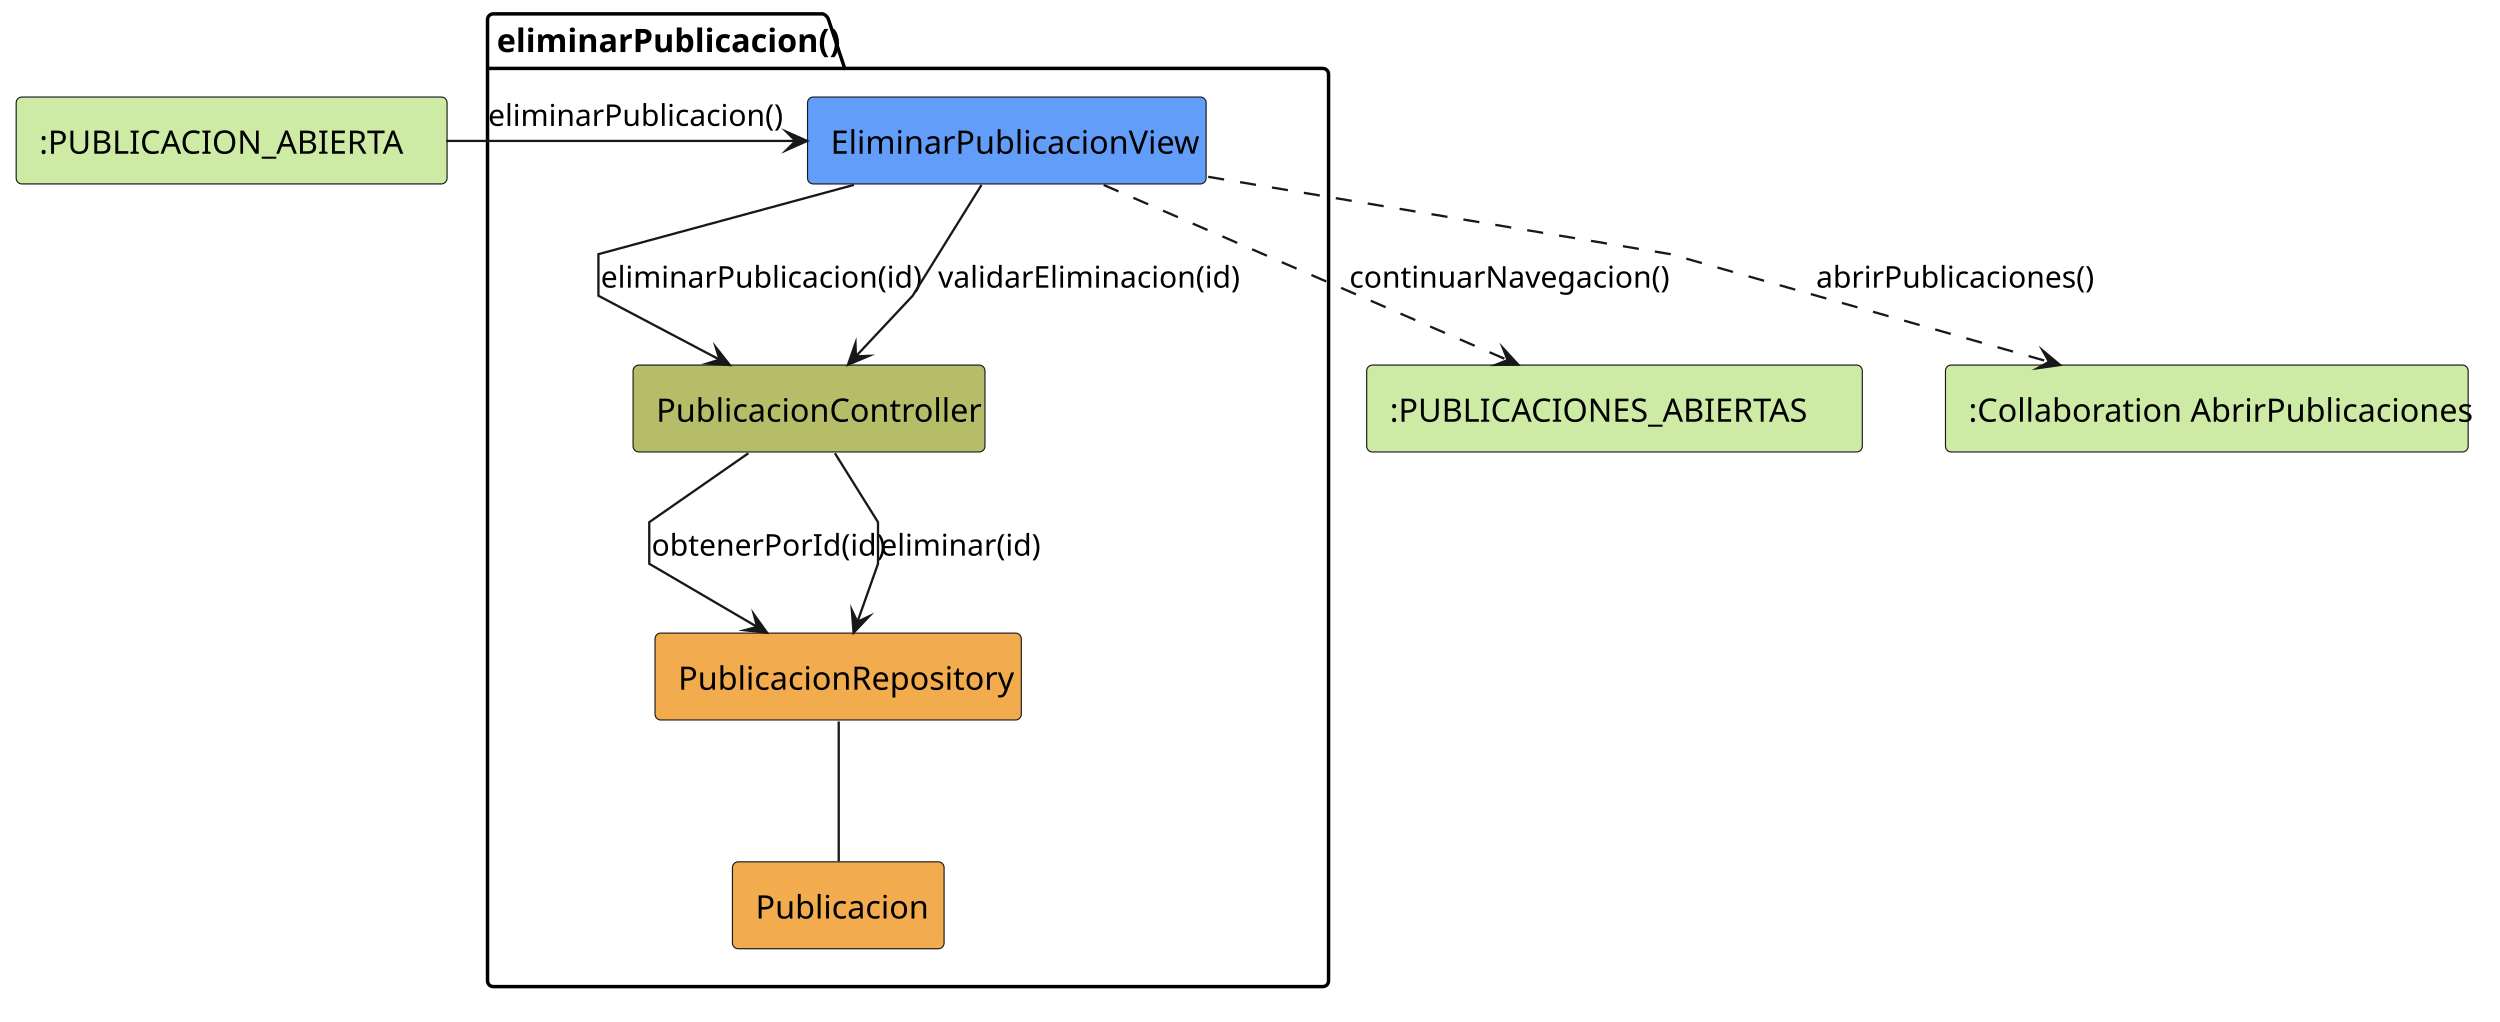
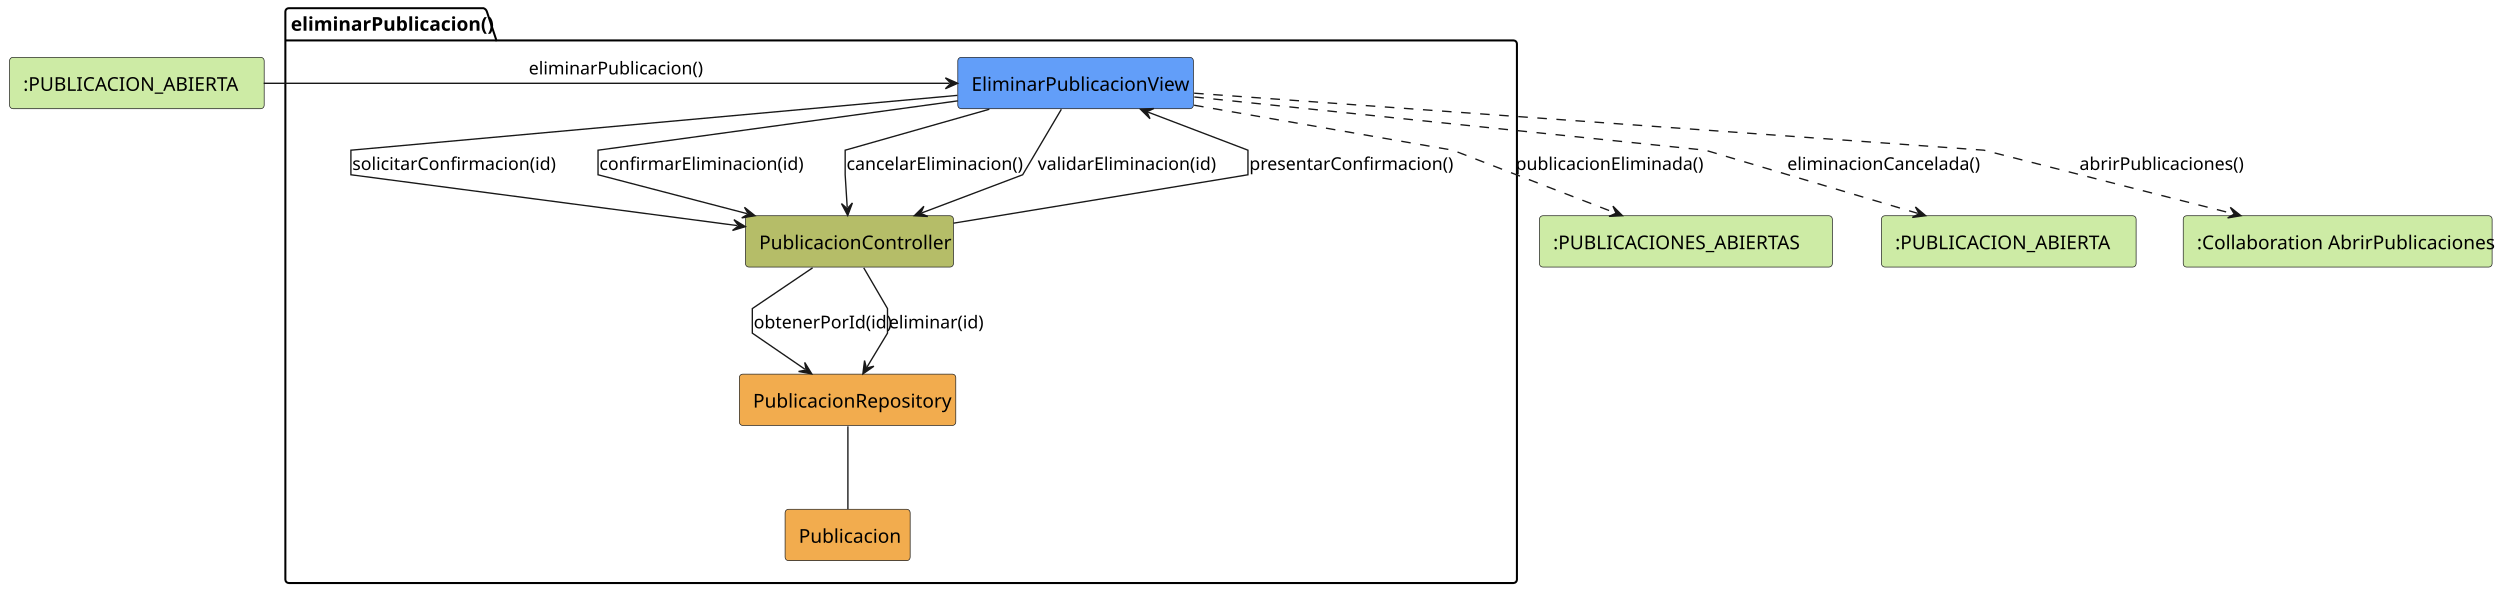
- <svg xmlns="http://www.w3.org/2000/svg" contentStyleType="text/css" data-diagram-type="DESCRIPTION" height="442px" preserveAspectRatio="none" style="width:1082px;height:442px;background:#FFFFFF;" version="1.1" viewBox="0 0 1082 442" width="1082px" zoomAndPan="magnify">
+ <svg xmlns="http://www.w3.org/2000/svg" contentStyleType="text/css" data-diagram-type="DESCRIPTION" height="434px" preserveAspectRatio="none" style="width:1831px;height:434px;background:#FFFFFF;" version="1.1" viewBox="0 0 1831 434" width="1831px" zoomAndPan="magnify">
  <defs />
  <g>
-     <g class="cluster" data-qualified-name="eliminarPublicacion" data-source-line="4" id="ent0002">
-       <path d="M213.5,6 L356.086,6 A3.75,3.75 0 0 1 358.586,8.5 L365.586,29.609 L572.5,29.609 A2.5,2.5 0 0 1 575,32.109 L575,424.5 A2.5,2.5 0 0 1 572.5,427 L213.5,427 A2.5,2.5 0 0 1 211,424.5 L211,8.5 A2.5,2.5 0 0 1 213.5,6" fill="none" style="stroke:#000000;stroke-width:1.5;" />
-       <line style="stroke:#000000;stroke-width:1.5;" x1="211" x2="365.586" y1="29.609" y2="29.609" />
-       <text fill="#000000" font-family="sans-serif" font-size="14" font-weight="700" lengthAdjust="spacing" textLength="141.586" x="215" y="22.533">eliminarPublicacion()</text>
+     <g class="cluster" data-entity="eliminarPublicacion" data-source-line="4" data-uid="ent0003" id="cluster_eliminarPublicacion">
+       <path d="M211.5,6 L354.086,6 A3.75,3.75 0 0 1 356.586,8.5 L363.586,29.609 L1108.5,29.609 A2.5,2.5 0 0 1 1111,32.109 L1111,424.5 A2.5,2.5 0 0 1 1108.5,427 L211.5,427 A2.5,2.5 0 0 1 209,424.5 L209,8.5 A2.5,2.5 0 0 1 211.5,6" fill="none" style="stroke:#000000;stroke-width:1.5;" />
+       <line style="stroke:#000000;stroke-width:1.5;" x1="209" x2="363.586" y1="29.609" y2="29.609" />
+       <text fill="#000000" font-family="sans-serif" font-size="14" font-weight="bold" lengthAdjust="spacing" textLength="141.586" x="213" y="22.533">eliminarPublicacion()</text>
    </g>
-     <g class="entity" data-qualified-name="eliminarPublicacion.EliminarPublicacionView" data-source-line="5" id="ent0003">
-       <rect fill="#629EF9" height="37.609" rx="2.5" ry="2.5" style="stroke:#181818;stroke-width:0.5;" width="172.51" x="349.5" y="42" />
-       <text fill="#000000" font-family="sans-serif" font-size="14" lengthAdjust="spacing" textLength="152.51" x="359.5" y="66.533">EliminarPublicacionView</text>
+     <g class="entity" data-entity="EliminarPublicacionView" data-source-line="5" data-uid="ent0004" id="entity_EliminarPublicacionView">
+       <rect fill="#629EF9" height="37.609" rx="2.5" ry="2.5" style="stroke:#181818;stroke-width:0.5;" width="172.51" x="701.5" y="42" />
+       <text fill="#000000" font-family="sans-serif" font-size="14" lengthAdjust="spacing" textLength="152.51" x="711.5" y="66.533">EliminarPublicacionView</text>
    </g>
-     <g class="entity" data-qualified-name="eliminarPublicacion.PublicacionController" data-source-line="6" id="ent0004">
-       <rect fill="#B5BD68" height="37.609" rx="2.5" ry="2.5" style="stroke:#181818;stroke-width:0.5;" width="152.289" x="274" y="158" />
-       <text fill="#000000" font-family="sans-serif" font-size="14" lengthAdjust="spacing" textLength="132.289" x="284" y="182.533">PublicacionController</text>
+     <g class="entity" data-entity="PublicacionController" data-source-line="6" data-uid="ent0005" id="entity_PublicacionController">
+       <rect fill="#B5BD68" height="37.609" rx="2.5" ry="2.5" style="stroke:#181818;stroke-width:0.5;" width="152.289" x="546" y="158" />
+       <text fill="#000000" font-family="sans-serif" font-size="14" lengthAdjust="spacing" textLength="132.289" x="556" y="182.533">PublicacionController</text>
    </g>
-     <g class="entity" data-qualified-name="eliminarPublicacion.PublicacionRepository" data-source-line="7" id="ent0005">
-       <rect fill="#F2AC4E" height="37.609" rx="2.5" ry="2.5" style="stroke:#181818;stroke-width:0.5;" width="158.517" x="283.5" y="274" />
-       <text fill="#000000" font-family="sans-serif" font-size="14" lengthAdjust="spacing" textLength="138.517" x="293.5" y="298.533">PublicacionRepository</text>
+     <g class="entity" data-entity="PublicacionRepository" data-source-line="7" data-uid="ent0006" id="entity_PublicacionRepository">
+       <rect fill="#F2AC4E" height="37.609" rx="2.5" ry="2.5" style="stroke:#181818;stroke-width:0.5;" width="158.517" x="541.5" y="274" />
+       <text fill="#000000" font-family="sans-serif" font-size="14" lengthAdjust="spacing" textLength="138.517" x="551.5" y="298.533">PublicacionRepository</text>
    </g>
-     <g class="entity" data-qualified-name="eliminarPublicacion.Publicacion" data-source-line="8" id="ent0006">
-       <rect fill="#F2AC4E" height="37.609" rx="2.5" ry="2.5" style="stroke:#181818;stroke-width:0.5;" width="91.6" x="317" y="373" />
-       <text fill="#000000" font-family="sans-serif" font-size="14" lengthAdjust="spacing" textLength="71.6" x="327" y="397.533">Publicacion</text>
+     <g class="entity" data-entity="Publicacion" data-source-line="8" data-uid="ent0007" id="entity_Publicacion">
+       <rect fill="#F2AC4E" height="37.609" rx="2.5" ry="2.5" style="stroke:#181818;stroke-width:0.5;" width="91.6" x="575" y="373" />
+       <text fill="#000000" font-family="sans-serif" font-size="14" lengthAdjust="spacing" textLength="71.6" x="585" y="397.533">Publicacion</text>
    </g>
-     <g class="entity" data-qualified-name="EstadoEntrada" data-source-line="3" id="ent0001">
+     <g class="entity" data-entity="EstadoEntrada" data-source-line="3" data-uid="ent0002" id="entity_EstadoEntrada">
      <rect fill="#CDEBA5" height="37.609" rx="2.5" ry="2.5" style="stroke:#181818;stroke-width:0.5;" width="186.489" x="7" y="42" />
      <text fill="#000000" font-family="sans-serif" font-size="14" lengthAdjust="spacing" textLength="166.489" x="17" y="66.533">:PUBLICACION_ABIERTA</text>
    </g>
-     <g class="entity" data-qualified-name="EstadoSalida" data-source-line="11" id="ent0007">
-       <rect fill="#CDEBA5" height="37.609" rx="2.5" ry="2.5" style="stroke:#181818;stroke-width:0.5;" width="214.503" x="591.5" y="158" />
-       <text fill="#000000" font-family="sans-serif" font-size="14" lengthAdjust="spacing" textLength="194.503" x="601.5" y="182.533">:PUBLICACIONES_ABIERTAS</text>
+     <g class="entity" data-entity="EstadoSalidaExitosa" data-source-line="11" data-uid="ent0008" id="entity_EstadoSalidaExitosa">
+       <rect fill="#CDEBA5" height="37.609" rx="2.5" ry="2.5" style="stroke:#181818;stroke-width:0.5;" width="214.503" x="1127.5" y="158" />
+       <text fill="#000000" font-family="sans-serif" font-size="14" lengthAdjust="spacing" textLength="194.503" x="1137.5" y="182.533">:PUBLICACIONES_ABIERTAS</text>
    </g>
-     <g class="entity" data-qualified-name="AbrirPublicaciones" data-source-line="12" id="ent0008">
-       <rect fill="#CDEBA5" height="37.609" rx="2.5" ry="2.5" style="stroke:#181818;stroke-width:0.5;" width="226.22" x="842" y="158" />
-       <text fill="#000000" font-family="sans-serif" font-size="14" lengthAdjust="spacing" textLength="206.22" x="852" y="182.533">:Collaboration AbrirPublicaciones</text>
+     <g class="entity" data-entity="EstadoSalidaCancelada" data-source-line="12" data-uid="ent0009" id="entity_EstadoSalidaCancelada">
+       <rect fill="#CDEBA5" height="37.609" rx="2.5" ry="2.5" style="stroke:#181818;stroke-width:0.5;" width="186.489" x="1378" y="158" />
+       <text fill="#000000" font-family="sans-serif" font-size="14" lengthAdjust="spacing" textLength="166.489" x="1388" y="182.533">:PUBLICACION_ABIERTA</text>
    </g>
-     <g class="link" data-entity-1="ent0001" data-entity-2="ent0003" data-link-type="dependency" data-source-line="14" id="lnk9">
-       <path d="M193.15,61 C241.99,61 296.45,61 344.31,61" fill="none" id="EstadoEntrada-to-EliminarPublicacionView" style="stroke:#181818;stroke-width:1;" />
-       <polygon fill="#181818" points="349.31,61,340.31,57,344.31,61,340.31,65,349.31,61" style="stroke:#181818;stroke-width:1;stroke-linejoin:miter;stroke-miterlimit:10;" />
-       <text fill="#000000" font-family="sans-serif" font-size="13" lengthAdjust="spacing" textLength="120.656" x="211.25" y="54.495">eliminarPublicacion()</text>
+     <g class="entity" data-entity="AbrirPublicaciones" data-source-line="13" data-uid="ent0010" id="entity_AbrirPublicaciones">
+       <rect fill="#CDEBA5" height="37.609" rx="2.5" ry="2.5" style="stroke:#181818;stroke-width:0.5;" width="226.22" x="1599" y="158" />
+       <text fill="#000000" font-family="sans-serif" font-size="14" lengthAdjust="spacing" textLength="206.22" x="1609" y="182.533">:Collaboration AbrirPublicaciones</text>
    </g>
-     <g class="link" data-entity-1="ent0003" data-entity-2="ent0004" data-link-type="dependency" data-source-line="16" id="lnk10">
-       <path d="M369.59,80.01 C319.36,93.63 259,110 259,110 C259,110 259,128 259,128 C259,128 285.607,142.038 311.437,155.658" fill="none" id="EliminarPublicacionView-to-PublicacionController" style="stroke:#181818;stroke-width:1;" />
-       <polygon fill="#181818" points="315.86,157.99,309.765,150.254,311.437,155.658,306.033,157.33,315.86,157.99" style="stroke:#181818;stroke-width:1;stroke-linejoin:miter;stroke-miterlimit:10;" />
-       <text fill="#000000" font-family="sans-serif" font-size="13" lengthAdjust="spacing" textLength="130.774" x="260" y="124.495">eliminarPublicacion(id)</text>
+     <g class="link" data-entity-1="EstadoEntrada" data-entity-2="EliminarPublicacionView" data-source-line="15" data-uid="lnk11" id="link_EstadoEntrada_EliminarPublicacionView">
+       <path d="M193.14,61 C326.86,61 565.39,61 695.39,61" fill="none" id="EstadoEntrada-to-EliminarPublicacionView" style="stroke:#181818;stroke-width:1;" />
+       <polygon fill="#181818" points="701.39,61,692.39,57,696.39,61,692.39,65,701.39,61" style="stroke:#181818;stroke-width:1;" />
+       <text fill="#000000" font-family="sans-serif" font-size="13" lengthAdjust="spacing" textLength="120.656" x="387.25" y="54.495">eliminarPublicacion()</text>
    </g>
-     <g class="link" data-entity-1="ent0003" data-entity-2="ent0004" data-link-type="dependency" data-source-line="17" id="lnk11">
-       <path d="M424.8,80.03 C412.66,99.58 395,128 395,128 C395,128 383.181,140.614 370.431,154.204" fill="none" id="EliminarPublicacionView-to-PublicacionController-1" style="stroke:#181818;stroke-width:1;" />
-       <polygon fill="#181818" points="367.01,157.85,376.085,154.023,370.431,154.204,370.251,148.55,367.01,157.85" style="stroke:#181818;stroke-width:1;stroke-linejoin:miter;stroke-miterlimit:10;" />
-       <text fill="#000000" font-family="sans-serif" font-size="13" lengthAdjust="spacing" textLength="123.544" x="406" y="124.495">validarEliminacion(id)</text>
+     <g class="link" data-entity-1="EliminarPublicacionView" data-entity-2="PublicacionController" data-source-line="17" data-uid="lnk12" id="link_EliminarPublicacionView_PublicacionController">
+       <path d="M701.21,69.85 C550.65,83.46 257,110 257,110 C257,110 257,128 257,128 C257,128 433.011,151.148 539.981,165.218" fill="none" id="EliminarPublicacionView-to-PublicacionController" style="stroke:#181818;stroke-width:1;" />
+       <polygon fill="#181818" points="545.93,166,537.529,160.861,540.973,165.348,536.485,168.792,545.93,166" style="stroke:#181818;stroke-width:1;" />
+       <text fill="#000000" font-family="sans-serif" font-size="13" lengthAdjust="spacing" textLength="139.426" x="258" y="124.495">solicitarConfirmacion(id)</text>
    </g>
-     <g class="link" data-entity-1="ent0004" data-entity-2="ent0005" data-link-type="dependency" data-source-line="18" id="lnk12">
-       <path d="M323.91,196.15 C304.37,209.74 281,226 281,226 C281,226 281,244 281,244 C281,244 304.465,257.734 327.685,271.324" fill="none" id="PublicacionController-to-PublicacionRepository" style="stroke:#181818;stroke-width:1;" />
-       <polygon fill="#181818" points="332,273.85,326.253,265.852,327.685,271.324,322.212,272.756,332,273.85" style="stroke:#181818;stroke-width:1;stroke-linejoin:miter;stroke-miterlimit:10;" />
-       <text fill="#000000" font-family="sans-serif" font-size="13" lengthAdjust="spacing" textLength="93.939" x="282" y="240.495">obtenerPorId(id)</text>
+     <g class="link" data-entity-1="PublicacionController" data-entity-2="EliminarPublicacionView" data-source-line="18" data-uid="lnk13" id="link_PublicacionController_EliminarPublicacionView">
+       <path d="M698.34,163.45 C784.86,149.23 914,128 914,128 C914,128 914,110 914,110 C914,110 876.637,95.766 840.887,82.146" fill="none" id="PublicacionController-to-EliminarPublicacionView" style="stroke:#181818;stroke-width:1;" />
+       <polygon fill="#181818" points="835.28,80.01,842.266,86.952,839.952,81.79,845.114,79.476,835.28,80.01" style="stroke:#181818;stroke-width:1;" />
+       <text fill="#000000" font-family="sans-serif" font-size="13" lengthAdjust="spacing" textLength="140.163" x="915" y="124.495">presentarConfirmacion()</text>
    </g>
-     <g class="link" data-entity-1="ent0004" data-entity-2="ent0005" data-link-type="dependency" data-source-line="19" id="lnk13">
-       <path d="M361.34,196.15 C369.84,209.74 380,226 380,226 C380,226 380,244 380,244 C380,244 375.908,255.547 371.098,269.137" fill="none" id="PublicacionController-to-PublicacionRepository-1" style="stroke:#181818;stroke-width:1;" />
-       <polygon fill="#181818" points="369.43,273.85,376.204,266.7,371.098,269.137,368.662,264.031,369.43,273.85" style="stroke:#181818;stroke-width:1;stroke-linejoin:miter;stroke-miterlimit:10;" />
-       <text fill="#000000" font-family="sans-serif" font-size="13" lengthAdjust="spacing" textLength="64.289" x="381" y="240.495">eliminar(id)</text>
+     <g class="link" data-entity-1="EliminarPublicacionView" data-entity-2="PublicacionController" data-source-line="19" data-uid="lnk14" id="link_EliminarPublicacionView_PublicacionController">
+       <path d="M701.48,73.87 C597.84,88.08 438,110 438,110 C438,110 438,128 438,128 C438,128 494.944,142.856 547.154,156.476" fill="none" id="EliminarPublicacionView-to-PublicacionController-1" style="stroke:#181818;stroke-width:1;" />
+       <polygon fill="#181818" points="552.96,157.99,545.261,151.848,548.122,156.728,543.242,159.589,552.96,157.99" style="stroke:#181818;stroke-width:1;" />
+       <text fill="#000000" font-family="sans-serif" font-size="13" lengthAdjust="spacing" textLength="139.426" x="439" y="124.495">confirmarEliminacion(id)</text>
    </g>
-     <g class="link" data-entity-1="ent0005" data-entity-2="ent0006" data-link-type="association" data-source-line="20" id="lnk14">
-       <path d="M363,312.24 C363,329.59 363,355.52 363,372.84" fill="none" id="PublicacionRepository-Publicacion" style="stroke:#181818;stroke-width:1;" />
+     <g class="link" data-entity-1="EliminarPublicacionView" data-entity-2="PublicacionController" data-source-line="20" data-uid="lnk15" id="link_EliminarPublicacionView_PublicacionController">
+       <path d="M724.59,80.01 C676.64,93.63 619,110 619,110 C619,110 619,128 619,128 C619,128 619.645,138.272 620.495,151.862" fill="none" id="EliminarPublicacionView-to-PublicacionController-2" style="stroke:#181818;stroke-width:1;" />
+       <polygon fill="#181818" points="620.87,157.85,624.3,148.618,620.558,152.86,616.316,149.117,620.87,157.85" style="stroke:#181818;stroke-width:1;" />
+       <text fill="#000000" font-family="sans-serif" font-size="13" lengthAdjust="spacing" textLength="124.268" x="620" y="124.495">cancelarEliminacion()</text>
    </g>
-     <g class="link" data-entity-1="ent0003" data-entity-2="ent0007" data-link-type="dependency" data-source-line="21" id="lnk15">
-       <path d="M477.67,80.06 C526.77,101.35 603.292,134.512 652.502,155.841" fill="none" id="EliminarPublicacionView-to-EstadoSalida" style="stroke:#181818;stroke-width:1;stroke-dasharray:7,7;" />
-       <polygon fill="#181818" points="657.09,157.83,650.423,150.581,652.502,155.841,647.242,157.921,657.09,157.83" style="stroke:#181818;stroke-width:1;stroke-linejoin:miter;stroke-miterlimit:10;" />
-       <text fill="#000000" font-family="sans-serif" font-size="13" lengthAdjust="spacing" textLength="130.793" x="584" y="124.495">continuarNavegacion()</text>
+     <g class="link" data-entity-1="EliminarPublicacionView" data-entity-2="PublicacionController" data-source-line="21" data-uid="lnk16" id="link_EliminarPublicacionView_PublicacionController">
+       <path d="M777.34,80.03 C765.8,99.58 749,128 749,128 C749,128 711.303,142.249 675.263,155.869" fill="none" id="EliminarPublicacionView-to-PublicacionController-3" style="stroke:#181818;stroke-width:1;" />
+       <polygon fill="#181818" points="669.65,157.99,679.483,158.55,674.327,156.222,676.655,151.067,669.65,157.99" style="stroke:#181818;stroke-width:1;" />
+       <text fill="#000000" font-family="sans-serif" font-size="13" lengthAdjust="spacing" textLength="123.544" x="760" y="124.495">validarEliminacion(id)</text>
    </g>
-     <g class="link" data-entity-1="ent0003" data-entity-2="ent0008" data-link-type="dependency" data-source-line="22" id="lnk16">
-       <path d="M522.89,76.53 C607.36,90.66 723,110 723,110 C723,110 818.101,137.051 886.791,156.601" fill="none" id="EliminarPublicacionView-to-AbrirPublicaciones" style="stroke:#181818;stroke-width:1;stroke-dasharray:7,7;" />
-       <polygon fill="#181818" points="891.6,157.97,884.039,151.659,886.791,156.601,881.849,159.353,891.6,157.97" style="stroke:#181818;stroke-width:1;stroke-linejoin:miter;stroke-miterlimit:10;" />
-       <text fill="#000000" font-family="sans-serif" font-size="13" lengthAdjust="spacing" textLength="114.88" x="786" y="124.495">abrirPublicaciones()</text>
+     <g class="link" data-entity-1="PublicacionController" data-entity-2="PublicacionRepository" data-source-line="22" data-uid="lnk17" id="link_PublicacionController_PublicacionRepository">
+       <path d="M595.16,196.15 C575.05,209.74 551,226 551,226 C551,226 551,244 551,244 C551,244 569.761,256.868 589.591,270.458" fill="none" id="PublicacionController-to-PublicacionRepository" style="stroke:#181818;stroke-width:1;" />
+       <polygon fill="#181818" points="594.54,273.85,589.377,265.463,590.416,271.023,584.855,272.062,594.54,273.85" style="stroke:#181818;stroke-width:1;" />
+       <text fill="#000000" font-family="sans-serif" font-size="13" lengthAdjust="spacing" textLength="93.939" x="552" y="240.495">obtenerPorId(id)</text>
+     </g>
+     <g class="link" data-entity-1="PublicacionController" data-entity-2="PublicacionRepository" data-source-line="23" data-uid="lnk18" id="link_PublicacionController_PublicacionRepository">
+       <path d="M632.59,196.15 C640.51,209.74 650,226 650,226 C650,226 650,244 650,244 C650,244 643.285,255.126 635.065,268.716" fill="none" id="PublicacionController-to-PublicacionRepository-1" style="stroke:#181818;stroke-width:1;" />
+       <polygon fill="#181818" points="631.96,273.85,640.04,268.219,634.548,269.572,633.195,264.079,631.96,273.85" style="stroke:#181818;stroke-width:1;" />
+       <text fill="#000000" font-family="sans-serif" font-size="13" lengthAdjust="spacing" textLength="64.289" x="651" y="240.495">eliminar(id)</text>
+     </g>
+     <g class="link" data-entity-1="PublicacionRepository" data-entity-2="Publicacion" data-source-line="24" data-uid="lnk19" id="link_PublicacionRepository_Publicacion">
+       <path d="M621,312.24 C621,329.59 621,355.52 621,372.84" fill="none" id="PublicacionRepository-Publicacion" style="stroke:#181818;stroke-width:1;" />
+     </g>
+     <g class="link" data-entity-1="EliminarPublicacionView" data-entity-2="EstadoSalidaExitosa" data-source-line="25" data-uid="lnk20" id="link_EliminarPublicacionView_EstadoSalidaExitosa">
+       <path d="M874.57,77.06 C955.51,91.13 1064,110 1064,110 C1064,110 1132.043,136.259 1182.673,155.809" fill="none" id="EliminarPublicacionView-to-EstadoSalidaExitosa" style="stroke:#181818;stroke-width:1;stroke-dasharray:7,7;" />
+       <polygon fill="#181818" points="1188.27,157.97,1181.315,150.997,1183.606,156.169,1178.433,158.46,1188.27,157.97" style="stroke:#181818;stroke-width:1;" />
+       <text fill="#000000" font-family="sans-serif" font-size="13" lengthAdjust="spacing" textLength="130.787" x="1110" y="124.495">publicacionEliminada()</text>
+     </g>
+     <g class="link" data-entity-1="EliminarPublicacionView" data-entity-2="EstadoSalidaCancelada" data-source-line="26" data-uid="lnk21" id="link_EliminarPublicacionView_EstadoSalidaCancelada">
+       <path d="M874.71,71.03 C1008.25,84.93 1249,110 1249,110 C1249,110 1338.859,136.709 1404.589,156.26" fill="none" id="EliminarPublicacionView-to-EstadoSalidaCancelada" style="stroke:#181818;stroke-width:1;stroke-dasharray:7,7;" />
+       <polygon fill="#181818" points="1410.34,157.97,1402.854,151.57,1405.547,156.545,1400.573,159.238,1410.34,157.97" style="stroke:#181818;stroke-width:1;" />
+       <text fill="#000000" font-family="sans-serif" font-size="13" lengthAdjust="spacing" textLength="135.846" x="1309" y="124.495">eliminacionCancelada()</text>
+     </g>
+     <g class="link" data-entity-1="EliminarPublicacionView" data-entity-2="AbrirPublicaciones" data-source-line="27" data-uid="lnk22" id="link_EliminarPublicacionView_AbrirPublicaciones">
+       <path d="M874.6,68.25 C1054.69,81.25 1453,110 1453,110 C1453,110 1558.726,136.938 1635.416,156.488" fill="none" id="EliminarPublicacionView-to-AbrirPublicaciones" style="stroke:#181818;stroke-width:1;stroke-dasharray:7,7;" />
+       <polygon fill="#181818" points="1641.23,157.97,1633.497,151.871,1636.385,156.735,1631.521,159.623,1641.23,157.97" style="stroke:#181818;stroke-width:1;" />
+       <text fill="#000000" font-family="sans-serif" font-size="13" lengthAdjust="spacing" textLength="114.88" x="1523" y="124.495">abrirPublicaciones()</text>
    </g>
  </g>
</svg>
